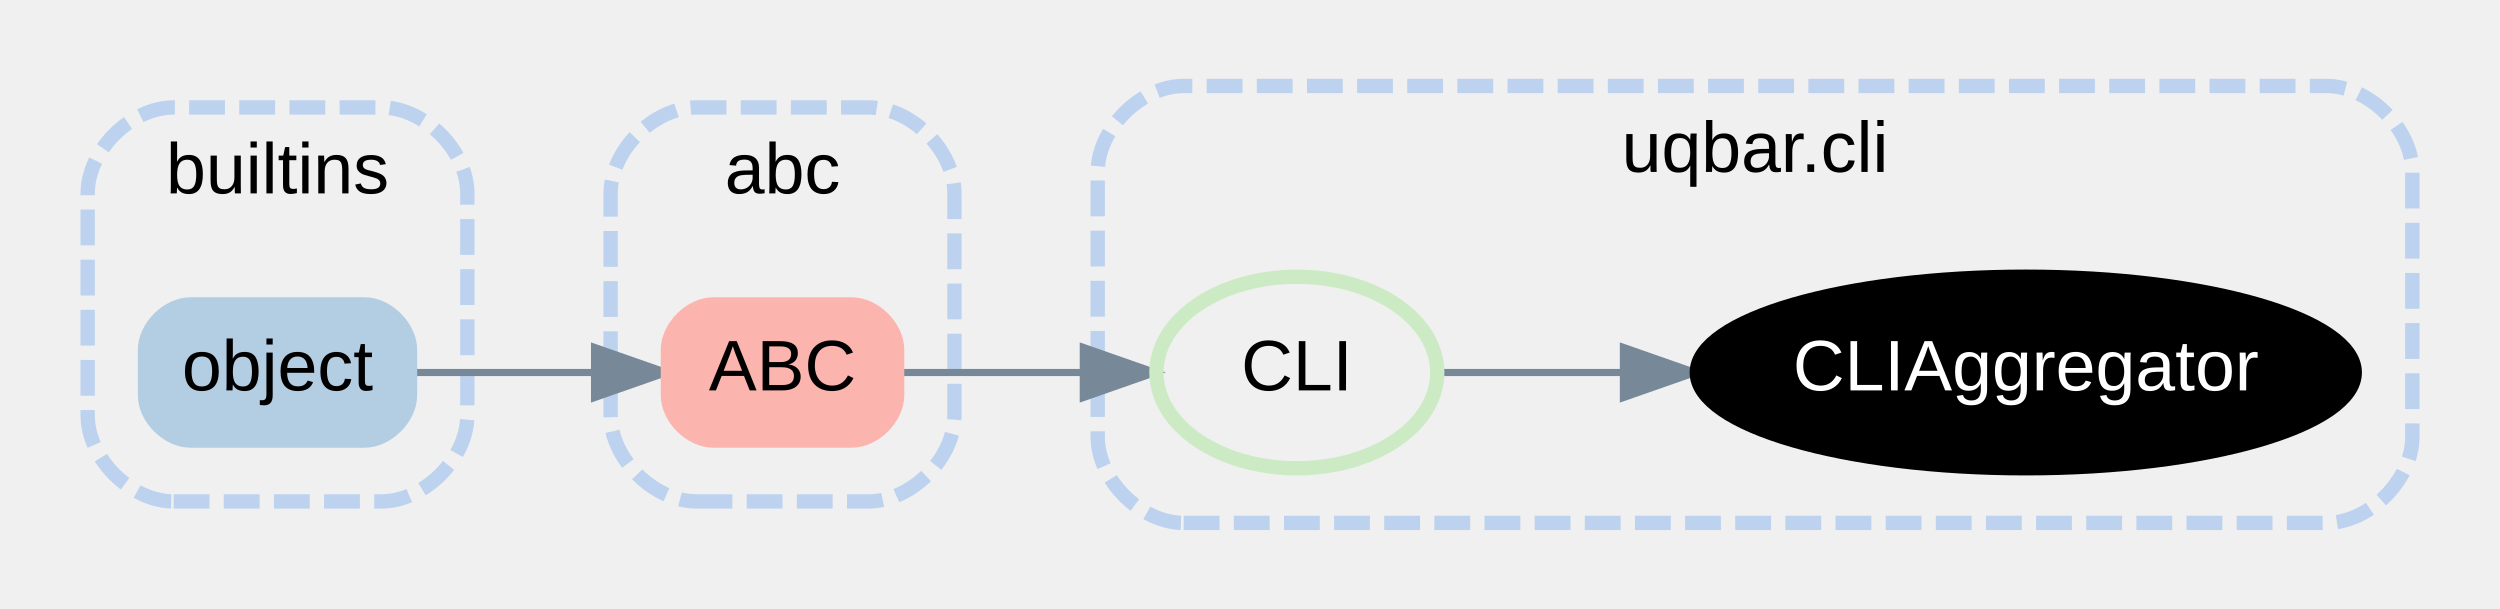
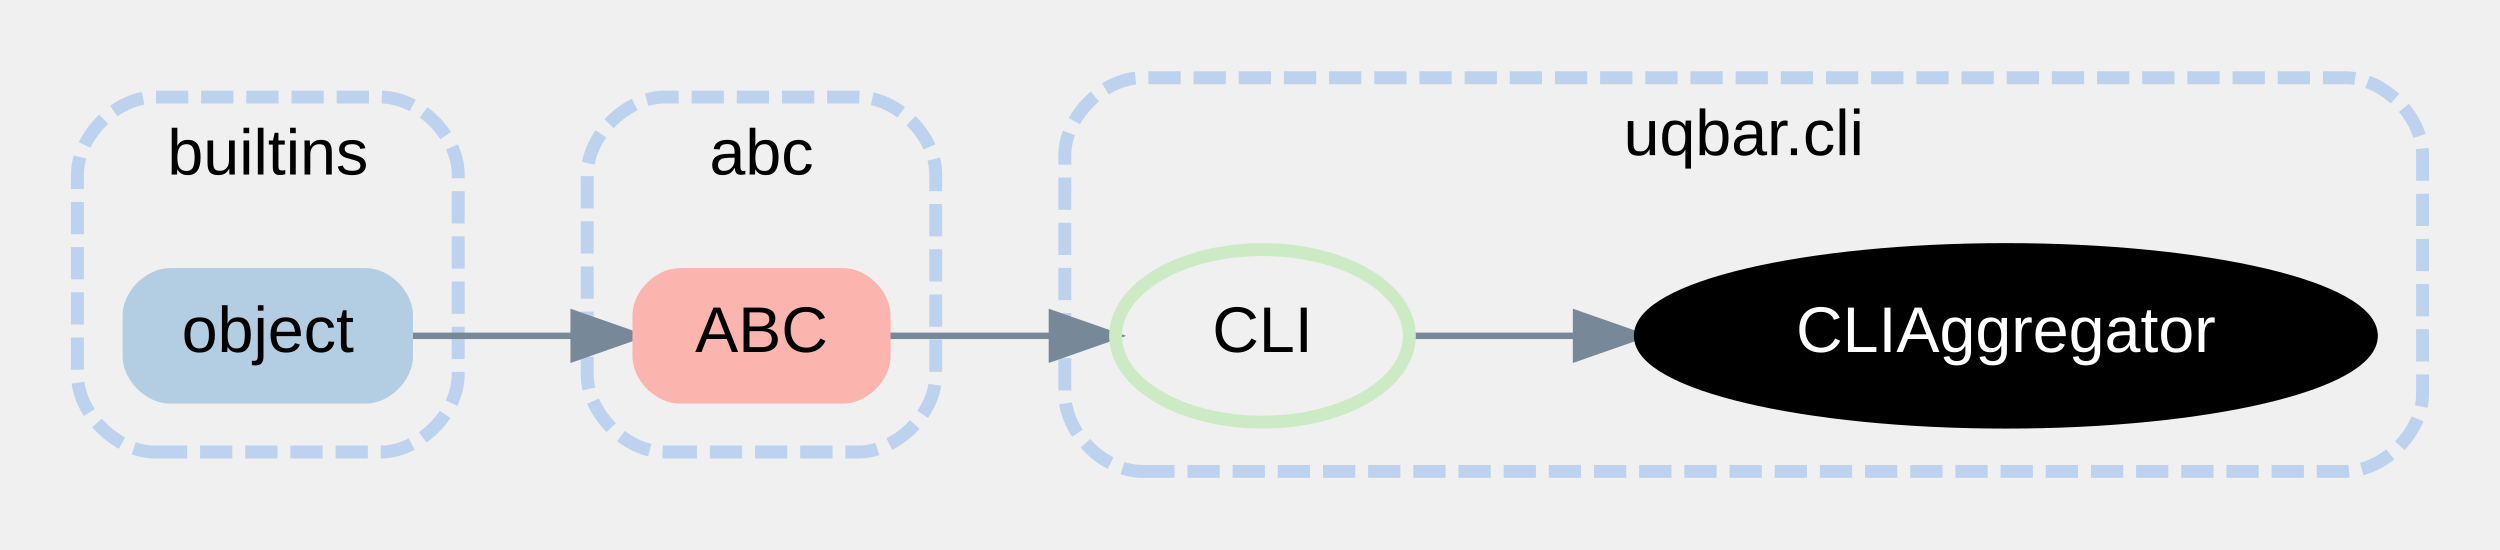
- <svg xmlns="http://www.w3.org/2000/svg" xmlns:xlink="http://www.w3.org/1999/xlink" width="349pt" height="85pt" viewBox="0.00 0.00 348.52 85.00">
+ <svg xmlns="http://www.w3.org/2000/svg" xmlns:xlink="http://www.w3.org/1999/xlink" width="387pt" height="85pt" viewBox="0.00 0.00 387.39 85.00">
  <g id="graph0" class="graph" transform="scale(1 1) rotate(0) translate(4 81)">
    <g id="clust1" class="cluster">
-       <path fill="transparent" stroke="#bcd2ee" stroke-width="2" stroke-dasharray="5,2" d="M93,-11C93,-11 117,-11 117,-11 123,-11 129,-17 129,-23 129,-23 129,-54 129,-54 129,-60 123,-66 117,-66 117,-66 93,-66 93,-66 87,-66 81,-60 81,-54 81,-54 81,-23 81,-23 81,-17 87,-11 93,-11" />
-       <text text-anchor="middle" x="105" y="-54" font-family="Arial" font-size="10.00" fill="#000000">abc</text>
+       <path fill="transparent" stroke="#bcd2ee" stroke-width="2" stroke-dasharray="5,2" d="M99,-11C99,-11 129,-11 129,-11 135,-11 141,-17 141,-23 141,-23 141,-54 141,-54 141,-60 135,-66 129,-66 129,-66 99,-66 99,-66 93,-66 87,-60 87,-54 87,-54 87,-23 87,-23 87,-17 93,-11 99,-11" />
+       <text text-anchor="middle" x="114" y="-54" font-family="Arial" font-size="10.00">abc</text>
    </g>
    <g id="clust2" class="cluster">
-       <path fill="transparent" stroke="#bcd2ee" stroke-width="2" stroke-dasharray="5,2" d="M20,-11C20,-11 49,-11 49,-11 55,-11 61,-17 61,-23 61,-23 61,-54 61,-54 61,-60 55,-66 49,-66 49,-66 20,-66 20,-66 14,-66 8,-60 8,-54 8,-54 8,-23 8,-23 8,-17 14,-11 20,-11" />
-       <text text-anchor="middle" x="34.5" y="-54" font-family="Arial" font-size="10.00" fill="#000000">builtins</text>
+       <path fill="transparent" stroke="#bcd2ee" stroke-width="2" stroke-dasharray="5,2" d="M20,-11C20,-11 55,-11 55,-11 61,-11 67,-17 67,-23 67,-23 67,-54 67,-54 67,-60 61,-66 55,-66 55,-66 20,-66 20,-66 14,-66 8,-60 8,-54 8,-54 8,-23 8,-23 8,-17 14,-11 20,-11" />
+       <text text-anchor="middle" x="37.5" y="-54" font-family="Arial" font-size="10.00">builtins</text>
    </g>
    <g id="clust3" class="cluster">
-       <path fill="transparent" stroke="#bcd2ee" stroke-width="2" stroke-dasharray="5,2" d="M161,-8C161,-8 320.522,-8 320.522,-8 326.522,-8 332.522,-14 332.522,-20 332.522,-20 332.522,-57 332.522,-57 332.522,-63 326.522,-69 320.522,-69 320.522,-69 161,-69 161,-69 155,-69 149,-63 149,-57 149,-57 149,-20 149,-20 149,-14 155,-8 161,-8" />
-       <text text-anchor="middle" x="240.761" y="-57" font-family="Arial" font-size="10.00" fill="#000000">uqbar.cli</text>
+       <path fill="transparent" stroke="#bcd2ee" stroke-width="2" stroke-dasharray="5,2" d="M173,-8C173,-8 359.39,-8 359.39,-8 365.39,-8 371.39,-14 371.39,-20 371.39,-20 371.39,-57 371.39,-57 371.39,-63 365.39,-69 359.39,-69 359.39,-69 173,-69 173,-69 167,-69 161,-63 161,-57 161,-57 161,-20 161,-20 161,-14 167,-8 173,-8" />
+       <text text-anchor="middle" x="266.2" y="-57" font-family="Arial" font-size="10.00">uqbar.cli</text>
    </g>
    <g id="edge2" class="edge">
-       <path fill="none" stroke="#778899" d="M121.292,-29C128.822,-29 138.013,-29 146.732,-29" />
-       <polygon fill="#778899" stroke="#778899" points="146.99,-32.5 156.989,-29 146.989,-25.5 146.99,-32.5" />
+       <path fill="none" stroke="lightslategrey" d="M133.31,-29C140.95,-29 150.06,-29 158.75,-29" />
+       <polygon fill="lightslategrey" stroke="lightslategrey" points="159,-32.5 169,-29 159,-25.5 159,-32.5" />
    </g>
    <g id="edge3" class="edge">
-       <path fill="none" stroke="#778899" d="M53.023,-29C60.825,-29 70.051,-29 78.548,-29" />
-       <polygon fill="#778899" stroke="#778899" points="78.76,-32.5 88.76,-29 78.76,-25.5 78.76,-32.5" />
+       <path fill="none" stroke="lightslategrey" d="M59.25,-29C67.12,-29 76.23,-29 84.68,-29" />
+       <polygon fill="lightslategrey" stroke="lightslategrey" points="84.89,-32.5 94.89,-29 84.89,-25.5 84.89,-32.5" />
    </g>
    <g id="edge1" class="edge">
-       <path fill="none" stroke="#778899" d="M196.904,-29C204.31,-29 213.111,-29 222.147,-29" />
-       <polygon fill="#778899" stroke="#778899" points="222.388,-32.5 232.388,-29 222.388,-25.5 222.388,-32.5" />
+       <path fill="none" stroke="lightslategrey" d="M214.45,-29C222,-29 230.9,-29 240.13,-29" />
+       <polygon fill="lightslategrey" stroke="lightslategrey" points="240.22,-32.5 250.22,-29 240.22,-25.5 240.22,-32.5" />
    </g>
    <g id="node1" class="node">
      <g id="a_node1">
        <a xlink:href="https://docs.python.org/3.6/library/abc.html#abc.ABC" xlink:title="ABC" target="_top">
-           <path fill="#fbb4ae" stroke="#fbb4ae" stroke-width="2" d="M114.667,-38.5C114.667,-38.5 95.333,-38.5 95.333,-38.5 92.167,-38.5 89,-35.333 89,-32.167 89,-32.167 89,-25.833 89,-25.833 89,-22.667 92.167,-19.5 95.333,-19.5 95.333,-19.5 114.667,-19.5 114.667,-19.5 117.833,-19.5 121,-22.667 121,-25.833 121,-25.833 121,-32.167 121,-32.167 121,-35.333 117.833,-38.5 114.667,-38.5" />
-           <text text-anchor="middle" x="105" y="-26.5" font-family="Arial" font-size="10.00" fill="#000000">ABC</text>
+           <path fill="#fbb4ae" stroke="#fbb4ae" stroke-width="2" d="M126.67,-38.5C126.67,-38.5 101.33,-38.5 101.33,-38.5 98.17,-38.5 95,-35.33 95,-32.17 95,-32.17 95,-25.83 95,-25.83 95,-22.67 98.17,-19.5 101.33,-19.5 101.33,-19.5 126.67,-19.5 126.67,-19.5 129.83,-19.5 133,-22.67 133,-25.83 133,-25.83 133,-32.17 133,-32.17 133,-35.33 129.83,-38.5 126.67,-38.5" />
+           <text text-anchor="middle" x="114" y="-26.5" font-family="Arial" font-size="10.00">ABC</text>
        </a>
      </g>
    </g>
    <g id="node2" class="node">
      <g id="a_node2">
        <a xlink:href="https://docs.python.org/3.6/library/functions.html#object" xlink:title="object" target="_top">
-           <path fill="#b3cde3" stroke="#b3cde3" stroke-width="2" d="M46.667,-38.5C46.667,-38.5 22.333,-38.5 22.333,-38.5 19.167,-38.5 16,-35.333 16,-32.167 16,-32.167 16,-25.833 16,-25.833 16,-22.667 19.167,-19.5 22.333,-19.5 22.333,-19.5 46.667,-19.5 46.667,-19.5 49.833,-19.5 53,-22.667 53,-25.833 53,-25.833 53,-32.167 53,-32.167 53,-35.333 49.833,-38.5 46.667,-38.5" />
-           <text text-anchor="middle" x="34.5" y="-26.5" font-family="Arial" font-size="10.00" fill="#000000">object</text>
+           <path fill="#b3cde3" stroke="#b3cde3" stroke-width="2" d="M52.67,-38.5C52.67,-38.5 22.33,-38.5 22.33,-38.5 19.17,-38.5 16,-35.33 16,-32.17 16,-32.17 16,-25.83 16,-25.83 16,-22.67 19.17,-19.5 22.33,-19.5 22.33,-19.5 52.67,-19.5 52.67,-19.5 55.83,-19.5 59,-22.67 59,-25.83 59,-25.83 59,-32.17 59,-32.17 59,-35.33 55.83,-38.5 52.67,-38.5" />
+           <text text-anchor="middle" x="37.5" y="-26.5" font-family="Arial" font-size="10.00">object</text>
        </a>
      </g>
    </g>
    <g id="node3" class="node">
      <g id="a_node3">
        <a xlink:href="../api/uqbar/cli/CLI.html#uqbar.cli.CLI.CLI" xlink:title="CLI" target="_top">
-           <ellipse fill="none" stroke="#ccebc5" stroke-width="2" cx="176.799" cy="-29" rx="19.6" ry="13.37" />
-           <text text-anchor="middle" x="176.799" y="-26.5" font-family="Arial" font-size="10.00" fill="#000000">CLI</text>
+           <ellipse fill="none" stroke="#ccebc5" stroke-width="2" cx="191.63" cy="-29" rx="22.76" ry="13.37" />
+           <text text-anchor="middle" x="191.63" y="-26.5" font-family="Arial" font-size="10.00">CLI</text>
        </a>
      </g>
    </g>
    <g id="node4" class="node">
      <g id="a_node4">
        <a xlink:href="../api/uqbar/cli/CLIAggregator.html#uqbar.cli.CLIAggregator.CLIAggregator" xlink:title="CLIAggregator" target="_top">
-           <ellipse fill="#000000" stroke="#000000" stroke-width="2" cx="278.56" cy="-29" rx="45.924" ry="13.37" />
-           <text text-anchor="middle" x="278.56" y="-26.5" font-family="Arial" font-size="10.00" fill="#ffffff">CLIAggregator</text>
+           <ellipse fill="black" stroke="black" stroke-width="2" cx="306.82" cy="-29" rx="56.64" ry="13.37" />
+           <text text-anchor="middle" x="306.82" y="-26.5" font-family="Arial" font-size="10.00" fill="white">CLIAggregator</text>
        </a>
      </g>
    </g>
  </g>
</svg>
